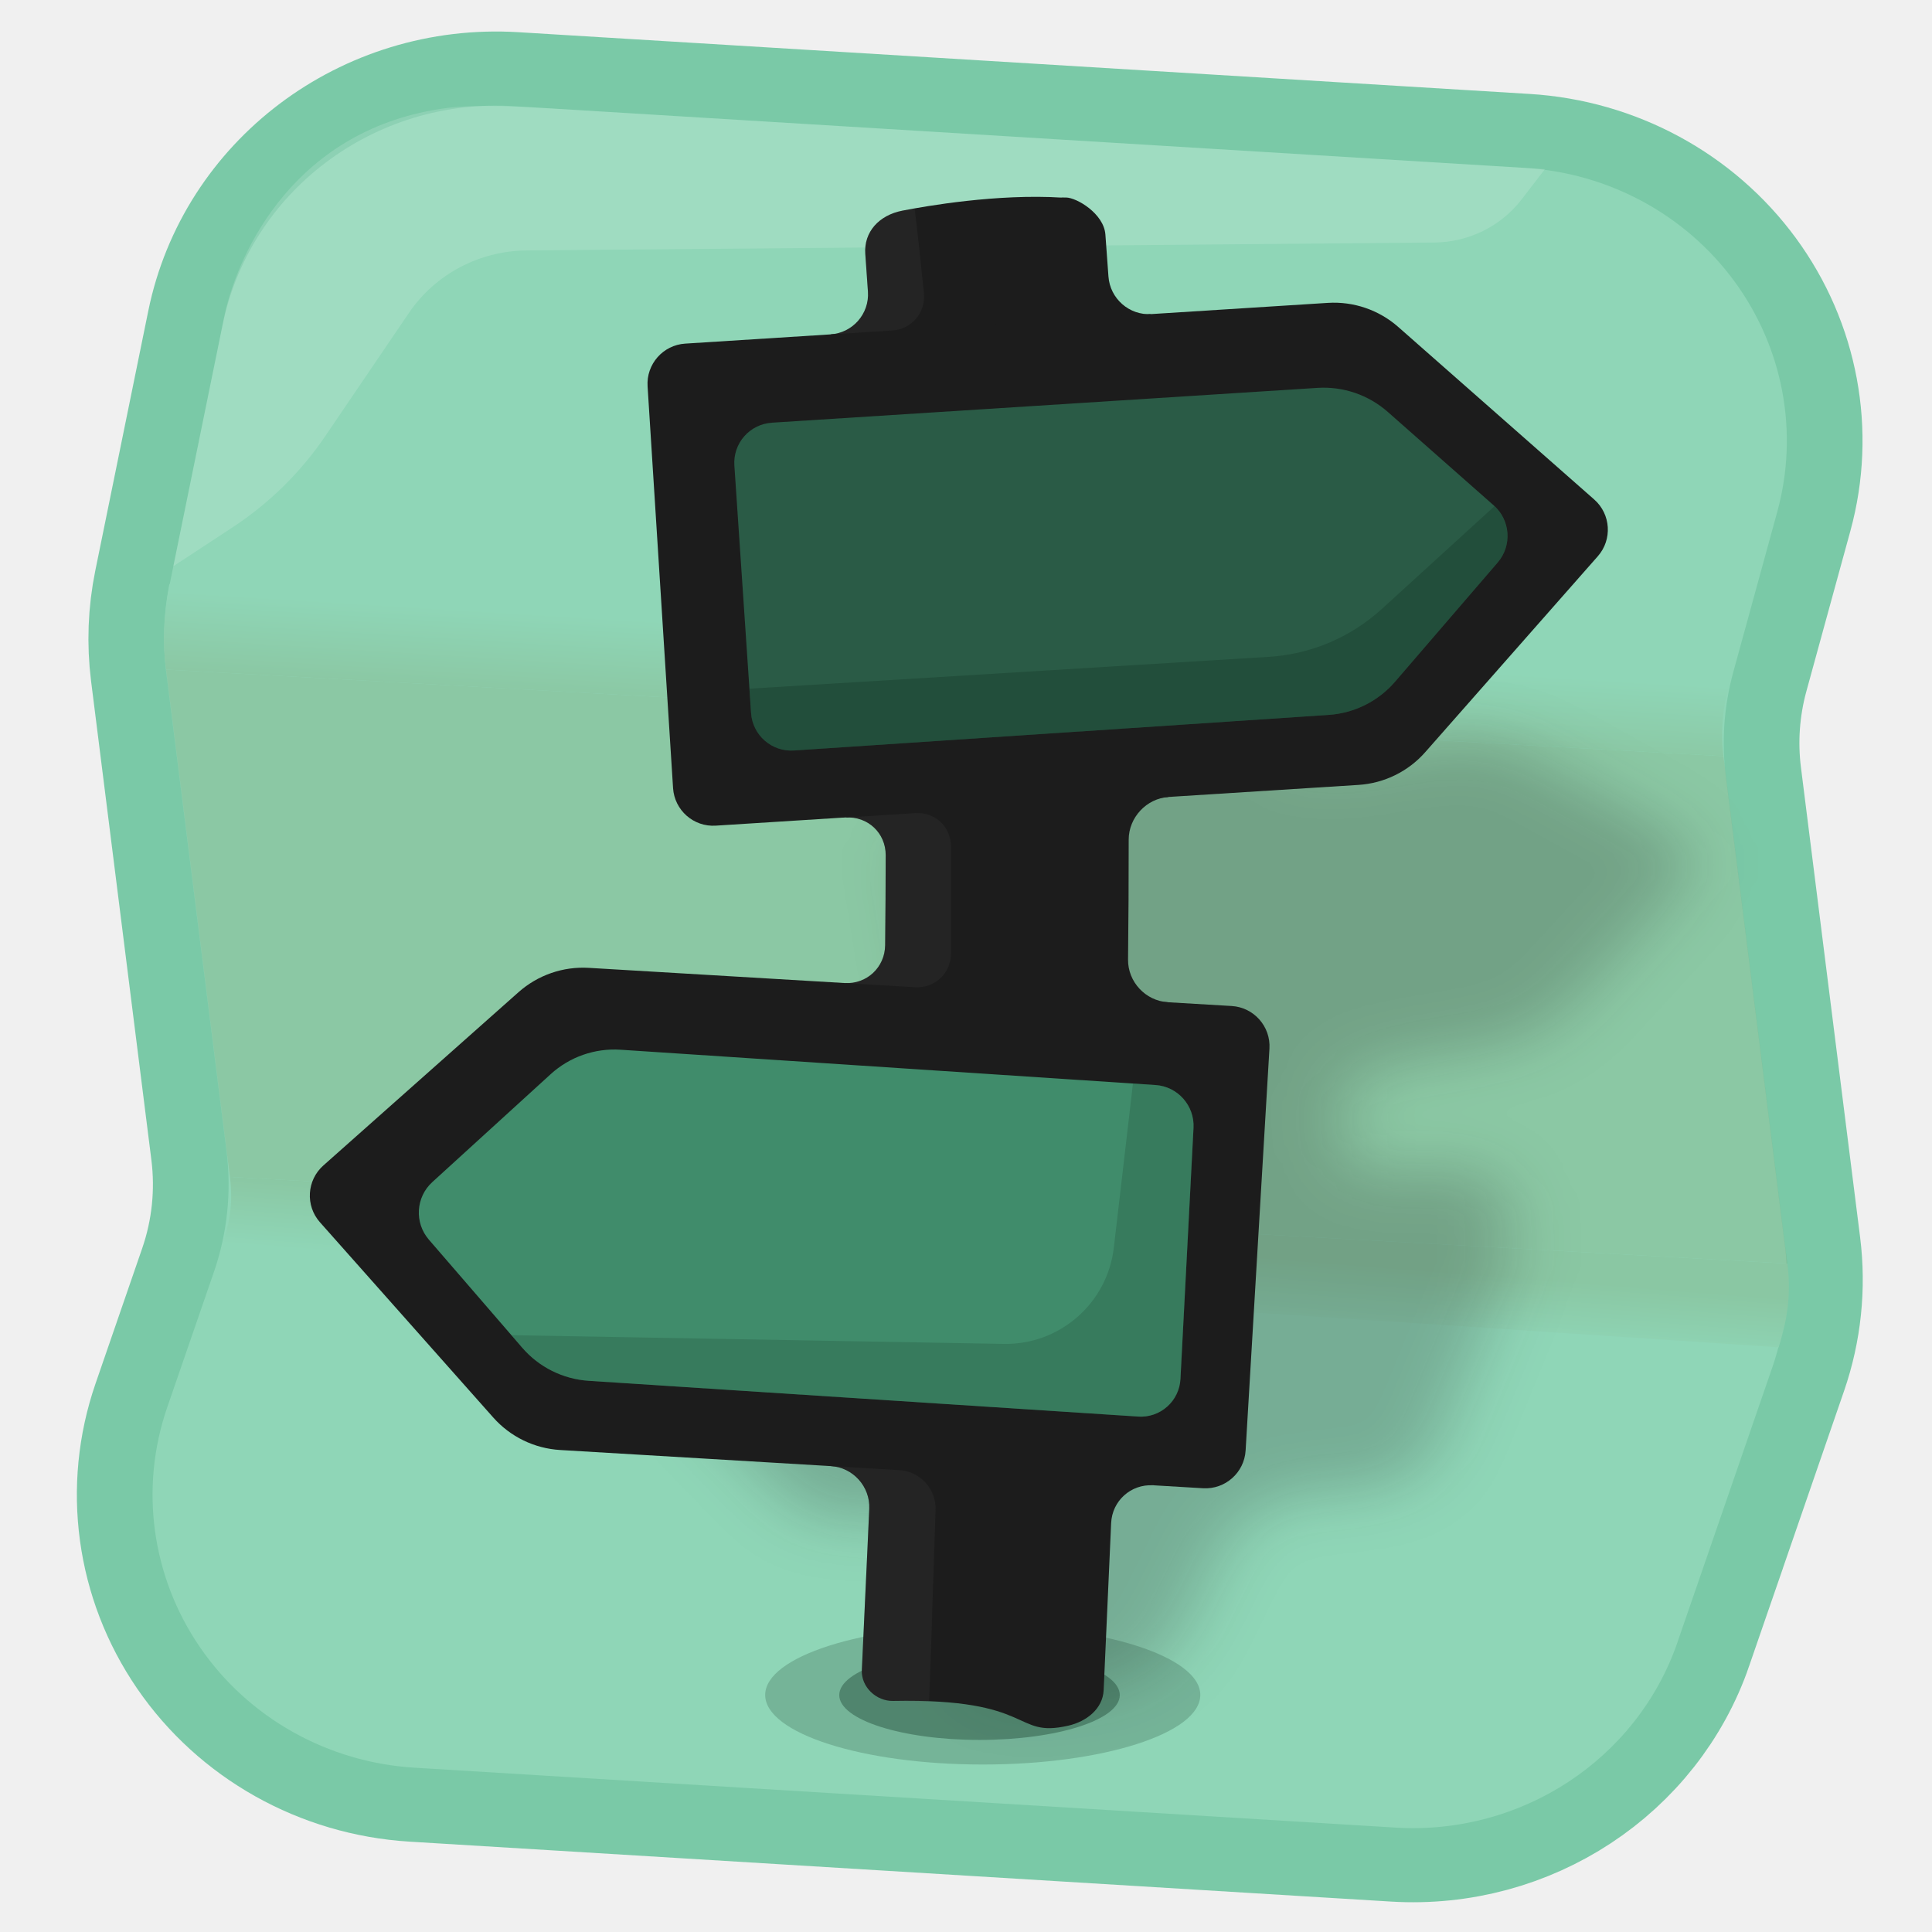
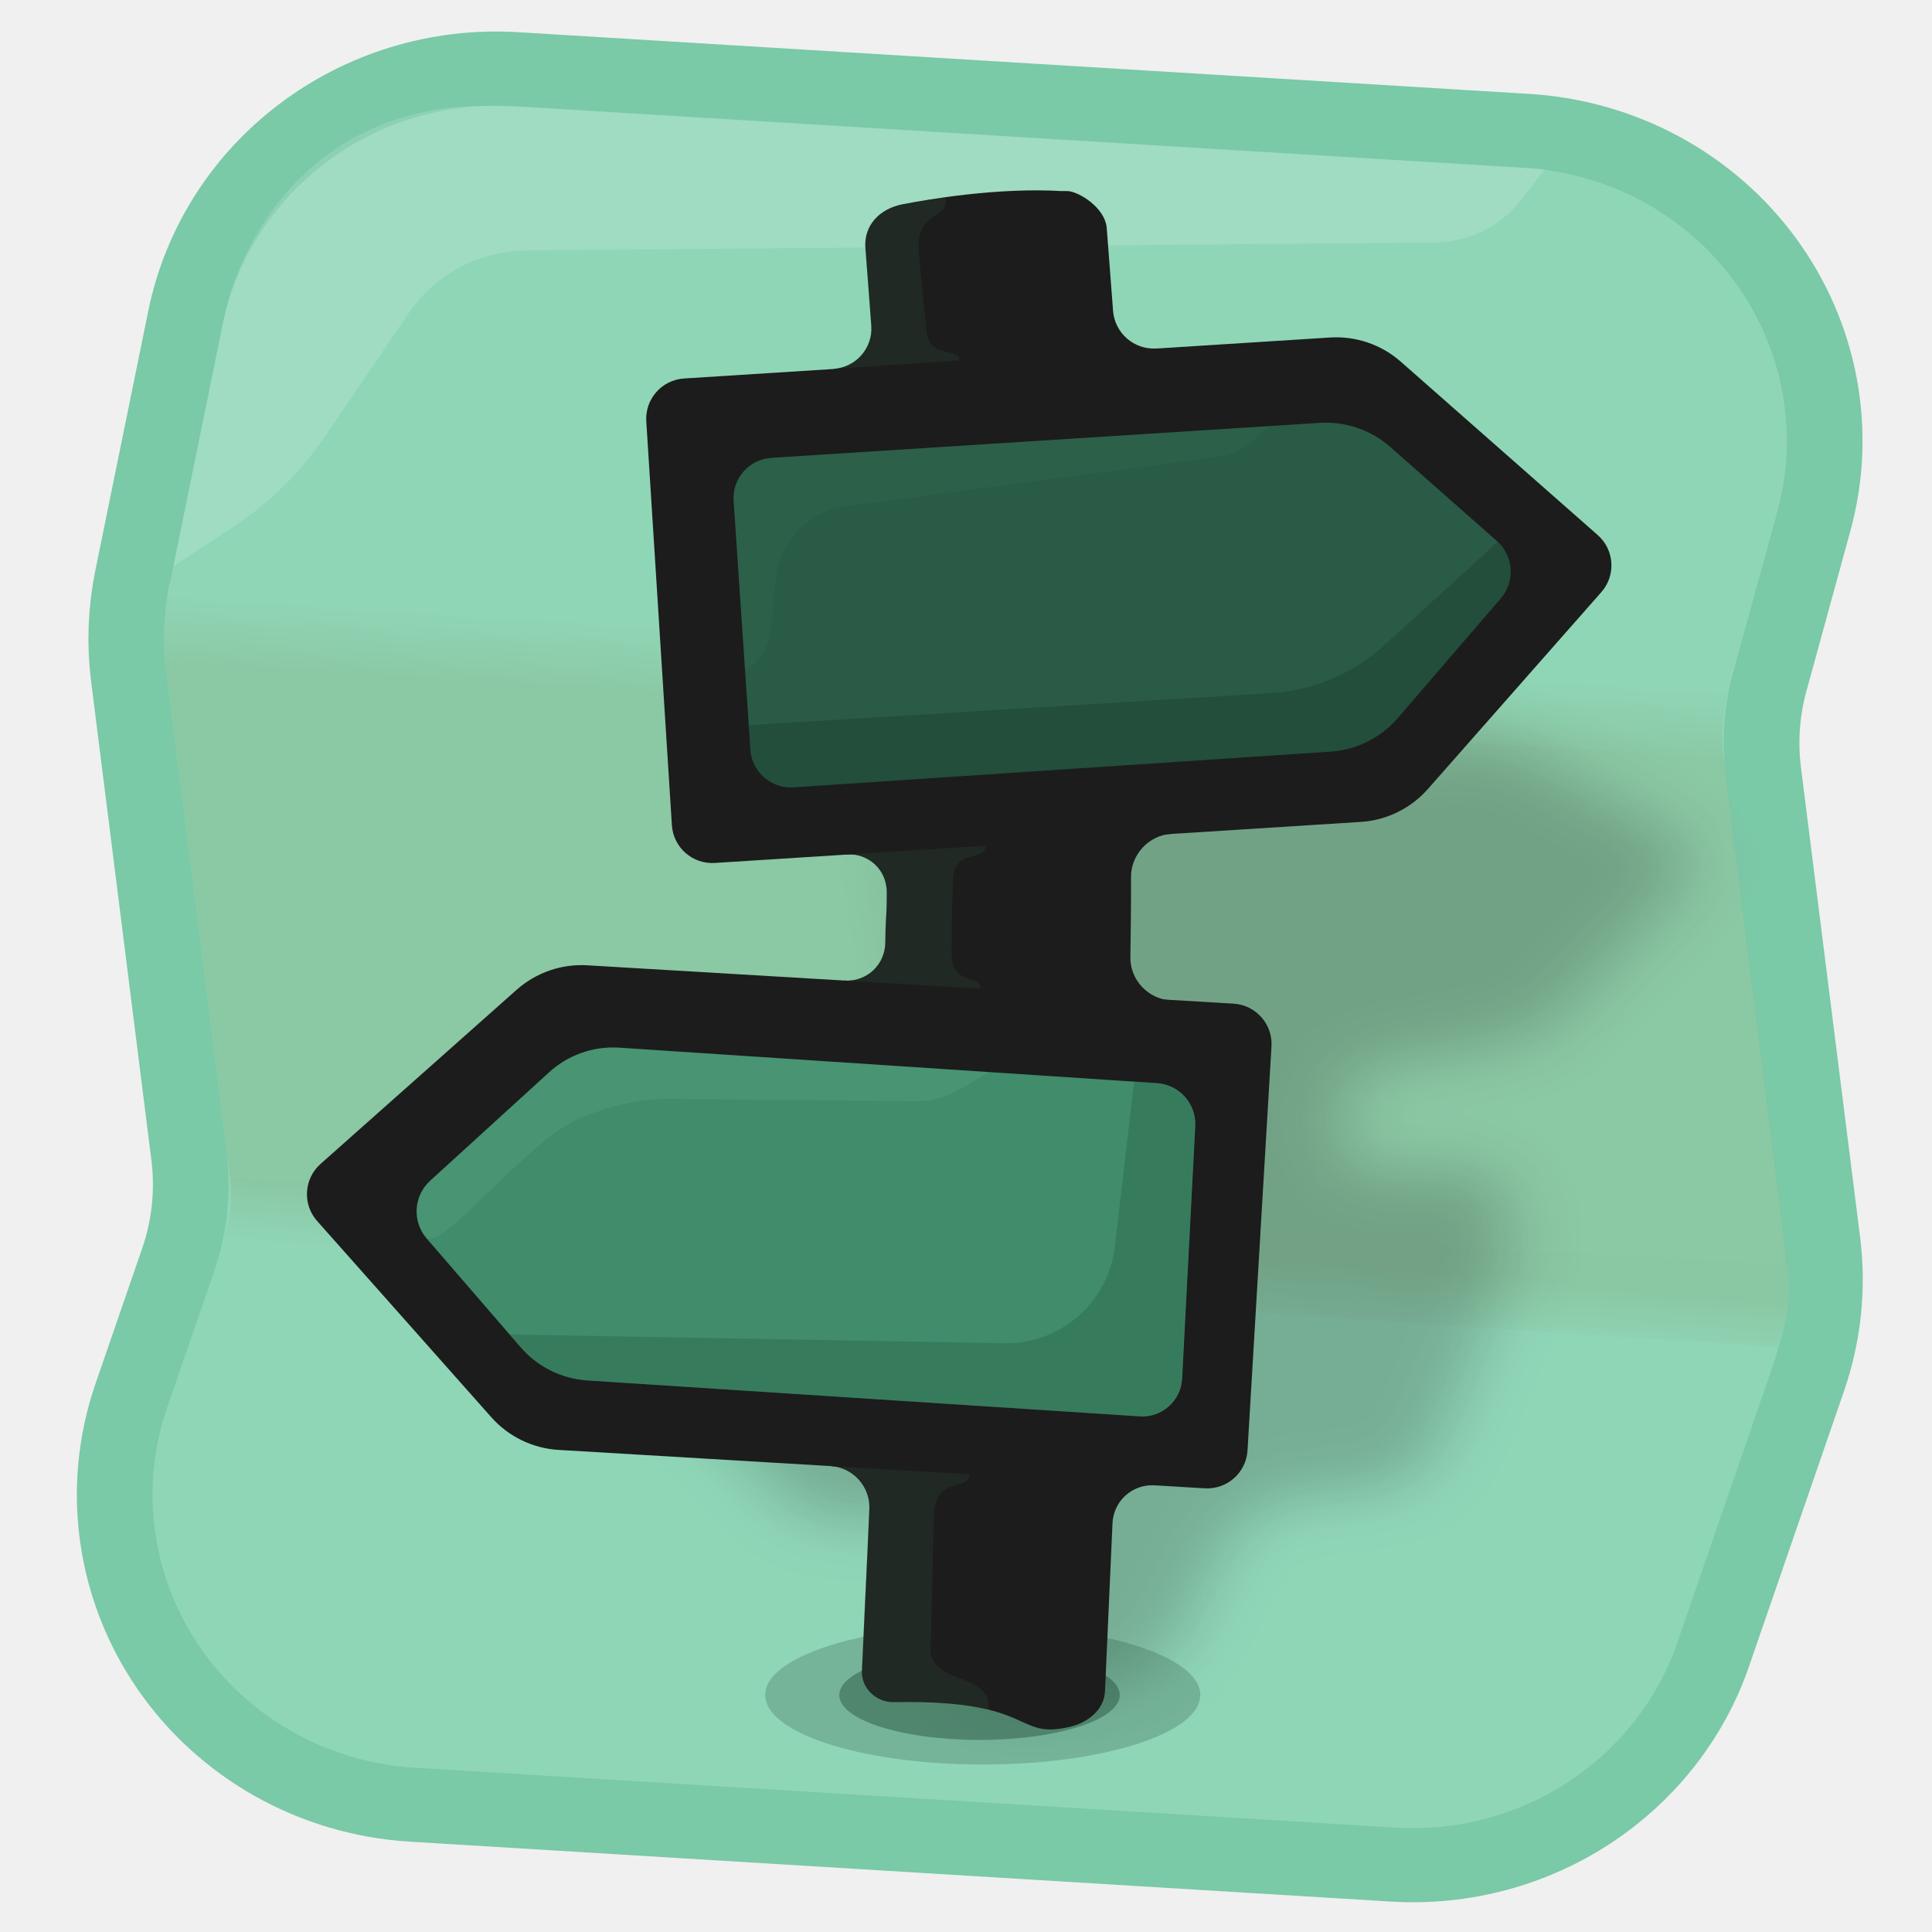
<svg xmlns="http://www.w3.org/2000/svg" width="48" height="48" shape-rendering="auto" version="1.1" viewBox="0 0 48 48">
  <defs>
    <filter id="c" x="-.129" y="-.08" width="1.258" height="1.16" color-interpolation-filters="sRGB">
      <feGaussianBlur stdDeviation="1.335" />
    </filter>
    <linearGradient id="a" x1="6.428" x2="6.285" y1="29.483" y2="31.251" gradientUnits="userSpaceOnUse">
      <stop stop-color="#8ac7a3" offset="0" />
      <stop stop-color="#8fd6b7" offset="1" />
    </linearGradient>
    <linearGradient id="b" x1="5.691" x2="5.818" y1="16.583" y2="14.567" gradientUnits="userSpaceOnUse">
      <stop stop-color="#8bc8a4" offset="0" />
      <stop stop-color="#8fd6b7" offset="1" />
    </linearGradient>
  </defs>
  <g display="none">
    <rect width="48" height="48" fill="#112119" stop-color="#000000" />
  </g>
-   <g display="none">
-     <g transform="matrix(.15483 0 0 .15483 -723.03 -212.2)" display="inline">
-       <g transform="matrix(1.1063 0 0 1.1063 5940 -1078)">
-         <path d="m-743.25 2243.4c-4.183 0.103-5.068 2.276-4.871 4.446l0.488 9.956c0.205 3.659-2.924 7.179-6.582 7.404l-13.956 0.823c-1.534 0.091-0.341-0.084-1.828 0.305-1.487 0.388-0.354-0.03-1.737 0.64-1.383 0.67-0.359 0.018-1.585 0.945-1.226 0.927-0.35 0.132-1.371 1.28-1.022 1.148-0.319 0.168-1.097 1.493-0.778 1.325-0.257 0.225-0.762 1.676s-0.214 0.276-0.427 1.798-0.18 0.325-0.091 1.859l3.078 52.532v0.03c0.081 1.425-0.078 0.333 0.305 1.798 0.389 1.489-0.032 0.383 0.64 1.767 0.672 1.384 0.046 0.328 0.975 1.554 0.929 1.227 0.099 0.349 1.249 1.371 1.151 1.022 0.165 0.319 1.493 1.097 1.328 0.778 0.222 0.258 1.676 0.762s0.304 0.216 1.828 0.427 0.292 0.182 1.828 0.092h0.03l14.047-0.823c3.659-0.204 7.179 2.924 7.404 6.582l0.222 1.717c0.014 0.142 0.025 0.284 0.03 0.426v0.274c-8e-3 0.112-0.018 0.224-0.03 0.335l-0.183 3.839c-0.165 3.605-3.522 6.761-7.13 6.704l-39.064-0.701c-1.537-0.028-0.346-0.15-1.859 0.122-1.513 0.272-0.337-0.043-1.767 0.518-1.431 0.561-0.352 0.024-1.645 0.853s-0.355 0.062-1.463 1.127l-26.723 25.809c-1.108 1.068-0.31 0.138-1.188 1.402s-0.299 0.204-0.914 1.615c-0.615 1.411-0.251 0.264-0.579 1.767-0.328 1.504-0.185 0.32-0.213 1.859-0.028 1.539-0.12 0.314 0.152 1.828 0.273 1.514-0.075 0.365 0.488 1.798 0.563 1.432 0.022 0.35 0.853 1.645 0.832 1.295 0.09 0.355 1.158 1.463l25.748 26.815c1.07 1.107 0.136 0.311 1.402 1.188 1.265 0.877 0.203 0.301 1.615 0.914 1.412 0.613 0.263 0.253 1.767 0.579 1.505 0.326 0.319 0.157 1.859 0.183l36.748 0.67c3.751 0.07 7.073 3.627 6.886 7.374l-1.188 25.687c0.91 4.039 5.86-1.739 12.223 0.407 3.706 1.25 14.162 5.014 18.848 5.116 1.325-0.055 2.789 0.07 2.918-1.55l1.737-29.557c0.21-3.574 3.551-6.672 7.13-6.612l6.781 0.14c1.535 0.026 0.317 0.151 1.828-0.122 1.511-0.273 0.369 0.044 1.798-0.518 1.429-0.562 0.353-0.024 1.645-0.853 1.292-0.83 0.357-0.061 1.463-1.127 1.106-1.065 0.311-0.172 1.188-1.432 0.877-1.26 0.299-0.208 0.914-1.615 0.615-1.407 0.219-0.237 0.548-1.737 0.324-1.476 0.188-0.404 0.213-1.828v-0.03l0.975-52.593c0.029-1.539 0.15-0.344-0.122-1.859s0.044-0.365-0.518-1.798c-0.562-1.433-0.022-0.35-0.853-1.645-0.831-1.296-0.059-0.354-1.127-1.463-1.068-1.108-0.168-0.31-1.432-1.188-1.264-0.879-0.204-0.299-1.615-0.914-1.411-0.615-0.263-0.221-1.767-0.548-1.504-0.328-0.289-0.185-1.828-0.213l-4.834-0.287c-1.903-0.033-3.778-0.878-5.062-2.282s-1.96-3.346-1.824-5.244l0.03-0.457c5e-3 -0.399 0.01-0.224 0-0.274-4e-3 -0.016 0.01 0.041 0-0.092l-0.893-7.202c-0.322-3.727 2.847-7.395 6.582-7.618l30.521-1.999h0.03c1.537-0.088 0.338 0.081 1.828-0.305 1.49-0.386 0.351 0.029 1.737-0.64 1.386-0.669 0.356-0.018 1.585-0.945 1.214-0.915 0.374-0.161 1.341-1.249l24.651-27.82h0.03c1.02-1.15 0.29-0.167 1.067-1.493 0.776-1.327 0.289-0.224 0.792-1.676s0.216-0.306 0.427-1.828c0.21-1.522 0.151-0.294 0.061-1.828-0.09-1.534 0.114-0.341-0.274-1.828-0.388-1.487 0.03-0.354-0.64-1.737-0.67-1.383-0.048-0.359-0.975-1.585-0.927-1.226-0.101-0.349-1.249-1.371l-27.759-24.743v0.03c-1.151-1.019-0.166-0.322-1.493-1.097-1.327-0.775-0.223-0.26-1.676-0.762-1.453-0.502-0.275-0.248-1.798-0.457-1.523-0.209-0.324-0.153-1.859-0.06-0.01 1e-4 -0.02 1e-4 -0.03 0l-34.174 1.913c-3.603 0.208-7.089-2.804-7.404-6.399l-0.563-6.626c-0.164-1.681-2.443-6.3-8.527-6.195-5.433-0.236-10.876-0.058-16.31 0.071z" fill="#2b2b2b" />
-         <path d="m-756.83 2271.8a12.355 10.58 0 0 0-11.606 11.18l2.315 33.724a12.355 10.58 0 0 0 13.056 9.939l68.916-3.469a12.355 10.58 0 0 0 8.512-3.528l18.484-17.85a12.355 10.58 0 0 0-1.026-14.942l-20.799-15.873a12.355 10.58 0 0 0-8.936-2.65z" fill="#2a5b46" />
-         <path d="m-708.74 2418.6a12.17 9.736 0 0 0 12.389-9.554l0.715-31.083a12.17 9.736 0 0 0-11.941-9.912l-67.991-1a12.17 9.736 0 0 0-8.672 2.72l-19.735 15.256a12.17 9.736 0 0 0-0.317 13.772l19.021 15.826a12.17 9.736 0 0 0 8.542 2.973z" fill="#408c6b" />
-       </g>
-     </g>
-   </g>
-   <g>
-     <rect x="-119.15" y="139.13" width="51.314" height="52.854" rx=".56" ry="1.416" fill="#fff" fill-opacity=".571" />
-     <path d="m-97.113 90.366 2.044-0.036c1.095-0.02 1.888 0.854 2.014 1.942 1.415 12.245 0.5 23.428-0.593 34.528-0.107 1.09-0.846 1.993-1.942 2.013l-2.044 0.036c-1.095 0.019-2.104-0.85-2.014-1.942 0.927-11.142 1.937-22.234 0.593-34.528-0.119-1.089 0.846-1.993 1.942-2.013z" fill="#1c1c1c" stroke-width="2.765" />
-     <g>
-       <path transform="matrix(.99933 -.083829 .049955 .99648 -117.12 87.726)" d="m13.5 20h15a3.621 3.621 157.5 0 0 2.561-1.061l3.879-3.879a1.5 1.5 90 0 0 0-2.121l-3.879-3.879a3.621 3.621 22.5 0 0-2.561-1.061h-15a1.5 1.5 135 0 0-1.5 1.5v9a1.5 1.5 45 0 0 1.5 1.5z" fill="#1c1c1c" style="-inkscape-stroke:none" />
-       <path transform="matrix(1 0 .077643 1 -116.92 85.708)" d="m13.414 11.489c0.003 1.982 0.006 3.965 0.009 5.947 8.16e-4 0.552 0.448 0.961 0.998 0.914 4.228-0.361 8.462-0.68 12.686-1.072 0.55-0.051 1.443-0.223 1.864-0.575 0.351-0.292 0.648-0.662 0.95-1.021 0.355-0.421 0.987-1.055 1.363-1.46l0.697-0.752c0.375-0.405 0.341-1.026-0.066-1.399-0.747-0.684-1.477-1.393-2.249-2.044-0.42-0.355-1.215-0.754-1.765-0.752-0.453 0.002-0.914 0.069-1.372 0.125-0.547 0.067-1.441 0.114-1.992 0.159l-10.127 0.846c-0.55 0.046-0.996 0.531-0.995 1.083z" fill="#2a5b46" style="-inkscape-stroke:none" />
-       <path transform="matrix(-.9994 -.042427 .035418 -.9991 -76.321 130.36)" d="m13.5 20h15a3.621 3.621 157.5 0 0 2.561-1.061l3.879-3.879a1.5 1.5 90 0 0 0-2.121l-3.879-3.879a3.621 3.621 22.5 0 0-2.561-1.061h-15a1.5 1.5 135 0 0-1.5 1.5v9a1.5 1.5 45 0 0 1.5 1.5z" fill="#1c1c1c" style="-inkscape-stroke:none" />
-       <path transform="matrix(1 0 -.042438 1 -116.74 86.983)" d="m26.413 24.514c-2.897-0.25-7.082-0.346-10.727-0.438-1.104-0.028-2.901 0.223-3.645 1.008-0.453 0.478-1.505 1.448-2.303 2.211-0.292 0.279 0.101 1.142 0.857 1.947 0.346 0.369 0.691 0.738 1.042 1.1 0.767 0.791 2.298 1.709 3.392 1.71 0.749 8.03e-4 2.251 0.087 3.354 0.133l8.015 0.34a1.918 1.918 136.22 0 0 1.999-1.915l0.001-3.864c4e-4 -1.105-0.885-2.137-1.985-2.232z" fill="#408c6b" style="-inkscape-stroke:none" />
-     </g>
-     <g transform="translate(-206.36 -38.194)">
-       <path d="m111.74 78.778-5.959 0.484c0.079 0.985 0.146 1.96 0.207 2.932l-5.604 0.355 0.76 11.977 5.219-0.332c4e-3 1.412-6e-3 2.824-0.025 4.236l-8.35-0.496-6.344 5.633 5.633 6.346 8.719 0.518c-0.081 2.086-0.167 4.19-0.256 6.348h6c0.093-2.017 0.183-4.008 0.268-5.99l3.238 0.193 0.711-11.98-3.584-0.213c0.023-1.653 0.034-3.311 0.023-4.977l6.711-0.426 5.609-6.367-6.369-5.607-6.379 0.404c-0.068-1.006-0.141-2.016-0.229-3.037z" fill="#1c1c1c" stroke-width="2.78" />
-     </g>
-     <g transform="translate(-223.41 41.733)" fill="#1c1c1c">
-       <path d="m124.42-47.009 5.959-0.484c1.134 13.306 0.593 25.204 0 38h-6c0.537-13.113 1.07-24.673 0.041-37.516z" stroke-width="2.78" />
-       <path d="m119.79-31.745 17.964-1.139 5.608-6.368-6.368-5.608-17.964 1.139z" style="-inkscape-stroke:none" />
-       <path d="m134.6-27.27-17.968-1.067-6.345 5.634 5.634 6.345 17.968 1.067z" style="-inkscape-stroke:none" />
-     </g>
-     <g stroke="#1c1c1c" stroke-linecap="round" stroke-linejoin="round" stroke-width="1.7">
-       <path d="m-97.428 147.19 5.959-0.484c1.134 13.306 0.593 25.204 0 38h-6c0.537-13.113 1.07-24.673 0.041-37.516z" fill="#8fd6b7" />
-       <path d="m-100.6 161.61 15.659-0.993 4.889-5.551-5.551-4.889-15.659 0.993z" fill="#2a5b46" />
-       <path d="m-88.508 167.49-16.112-0.957-5.69 5.052 5.052 5.69 16.112 0.957z" fill="#408c6b" />
-     </g>
-     <g fill="#1c1c1c">
-       <rect x="-97.622" y="-48.303" width="6" height="39" ry=".424" style="-inkscape-stroke:none" />
-       <path d="m-102.62-32.303h18l6-6-6-6h-18z" style="-inkscape-stroke:none" />
-       <path d="m-86.622-28.303h-18l-6 6 6 6h18z" style="-inkscape-stroke:none" />
-     </g>
-     <g fill-opacity=".571">
-       <path d="m-87.353 151.11 1.494-0.048 4.559 4.068-3.99 4.686-1.792 0.126 3.883-4.454z" fill="#112119" />
-       <path d="m-89.447 168.31-0.496 9.057-1.895-0.099 0.699-9.083z" fill="#112119" />
-       <path d="m-92.061 178.9-0.06 1.222-4.29-0.301 0.044-1.211z" fill="#4db286" />
-       <path d="m-96.001 163.37 0.021-1.212 4.324-0.259 0.029 1.195z" fill="#4db286" />
-     </g>
-   </g>
  <g transform="translate(.45956 -.31933)">
    <path transform="matrix(.99096 0 0 .97045 -.40411 .98984)" d="m42 41.353 2.38-7.042a7 7 95.821 0 0 0.316-3.098l-1.483-12.026a7 7 94.001 0 1 0.187-2.672l1.103-4.105a7 7 54.301 0 0-6.325-8.802l-25.356-1.581a7 7 142.43 0 0-7.3 5.615l-1.328 6.647a7 7 92.134 0 0-0.083 2.228l1.512 12.259a7 7 95.821 0 1-0.316 3.098l-1.17 3.463a7 7 56.12 0 0 6.196 9.227l24.601 1.534a7 7 146.12 0 0 7.067-4.745z" fill="#8fd6b7" stroke="#6dc59f" stroke-opacity=".896" stroke-width="3.795" style="paint-order:stroke fill markers" />
    <g transform="matrix(.99096 0 0 .97045 -.40411 .94875)">
      <path d="m4.107 16.493 1.602 12.99 39.046 2.218-1.602-12.99z" fill="#6f5610" fill-opacity=".113" />
      <path d="m5.71 29.483 39.046 2.218c0.111 0.902-0.04 1.537-0.218 2.143l-39.003-2.645c0.127-0.47 0.267-0.919 0.175-1.717z" fill="url(#a)" stroke-width="2.638" style="-inkscape-stroke:none" />
      <path d="m4.107 16.493 39.046 2.218c-0.069-0.579-0.033-1.157 0.121-1.733l-39.086-2.665c-0.15 0.806-0.17 1.528-0.081 2.18z" fill="url(#b)" stroke-width="2.638" style="-inkscape-stroke:none" />
    </g>
    <path transform="matrix(.99096 0 0 .97045 -.40411 .94875)" d="m4.29 13.847 1.479-0.991a8.417 8.417 134.9 0 0 2.325-2.332l2.104-3.164a3.58 3.58 151.56 0 1 2.949-1.597l22.759-0.203a2.767 2.767 153.26 0 0 2.184-1.1l0.587-0.778-24.803-1.547c-0.751-0.047-1.975-0.119-2.72-0.02-3.807 0.508-5.223 3.676-5.573 5.268z" fill="#fff" fill-opacity=".148" style="paint-order:stroke fill markers" />
  </g>
  <g>
    <path transform="matrix(.852 -.089823 -.21771 .63769 20.142 16.12)" d="m13.27 3.197c-0.069-0.016-0.139-0.025-0.206-0.026-1.476-0.017-2.34 0.314-3.198 0.772-0.4 0.213-0.515 0.853-0.319 1.416 0.04 0.116 0.08 0.229 0.117 0.341 0.278 0.844-0.095 1.581-0.841 1.643l-2.685 0.222c-0.768 0.063-1.129 0.816-0.808 1.684l3.494 9.429c0.321 0.868 1.202 1.517 1.969 1.454l2.804-0.23c0.611-0.05 1.285 0.473 1.499 1.167 0.094 0.303 0.186 0.607 0.278 0.909 0.207 0.68-0.141 1.199-0.769 1.163l-4.311-0.249c-0.891-0.052-1.37 0.978-1.827 1.596l-3.943 3.515c-0.616 0.55-0.665 1.499-0.112 2.119l3.662 4.106c0.642 0.719 1.543 1.155 2.502 1.213l3.388 0.205c1.068 0.065 1.848 0.979 1.742 2.043-0.12 1.197-0.241 2.392-0.362 3.588-0.111 1.09 0.882 1.978 1.977 1.978l2.045 1.25e-4c1.096 0 1.852-0.89 1.979-1.978 0.13-1.116 0.256-2.233 0.379-3.353 0.109-0.993 1.003-1.751 2-1.691l1.828 0.11c0.827 0.05 1.532-0.581 1.577-1.407l0.381-7.184-1.522-0.26c0.583 0.095 1.106 0.184 1.522 0.26l-0.64-2.2c-0.254-0.869-1.227-1.77-2.03-1.817l-2.122-0.121c-0.596-0.035-1.233-0.585-1.429-1.23-0.159-0.525-0.321-1.051-0.486-1.578-0.252-0.805 0.11-1.505 0.818-1.563l3.069-0.254c0.89-0.073 1.595-0.544 1.961-1.307l2.089-4.358c0.316-0.659-0.054-1.655-0.825-2.223l-5.098-3.765c-0.893-0.659-1.896-0.99-2.785-0.916l-3.313 0.274c-0.559 0.046-1.258-0.424-1.572-1.048-0.197-0.39-0.425-0.854-0.656-1.367-0.228-0.507-0.738-0.967-1.22-1.078z" fill="#1c1c1c" fill-opacity=".219" filter="url(#c)" stroke-width="2.765" style="mix-blend-mode:normal" />
  </g>
-   <g>
-     <ellipse cx="24.416" cy="42.111" rx="5.405" ry="1.728" fill="#133426" fill-opacity=".212" style="paint-order:stroke fill markers" />
-     <ellipse cx="24.336" cy="42.114" rx="3.485" ry="1.114" fill="#133426" fill-opacity=".365" style="paint-order:stroke fill markers" />
-     <path d="m26.487 4.908c-0.27-0.005-0.067-8.403e-4 -0.102 0.002-1.609-0.101-3.389 0.211-3.967 0.324s-0.96 0.527-0.92 1.078c0.023 0.313 0.045 0.624 0.066 0.936 0.037 0.551-0.382 1.026-0.934 1.06 2.866 0.57 5.476 0.229 7.977-0.504-0.551 0.035-1.029-0.385-1.068-0.936-0.025-0.347-0.049-0.694-0.076-1.043-0.04-0.516-0.706-0.913-0.977-0.918zm-1.168 14.227c-1.203-0.008-2.577 0.275-4.312 1.176 0.551-0.035 0.999 0.383 0.998 0.936-0.001 0.745-6e-3 1.491-0.014 2.236-0.006 0.552-0.458 0.974-1.01 0.941 2.278 0.966 4.871 1.293 8.031 0.475-0.551-0.033-0.992-0.506-0.986-1.059 0.011-0.99 0.017-1.982 0.016-2.977-7e-4 -0.552 0.443-1.028 0.994-1.062-1.207-0.276-2.353-0.657-3.717-0.666zm-1.699 16.916c-0.999-0.011-1.993 0.098-2.981 0.373 0.551 0.033 0.981 0.507 0.957 1.059-0.059 1.377-0.121 2.57-0.184 4.01-0.018 0.42 0.358 0.774 0.779 0.766 3.546-0.069 2.965 0.931 4.35 0.615 0.452-0.103 0.858-0.419 0.879-0.883 0.064-1.393 0.126-2.774 0.186-4.15 0.024-0.552 0.49-0.972 1.041-0.939-1.684-0.48-3.362-0.832-5.027-0.85z" fill="#1c1c1c" stroke-width="2.78" />
-     <path d="m14.628 24.046c-0.639-0.038-1.267 0.18-1.746 0.605l-4.848 4.305c-0.413 0.367-0.451 0.999-0.084 1.412l4.305 4.85c0.425 0.479 1.023 0.769 1.662 0.807l15.972 0.95c0.551 0.033 1.025-0.387 1.058-0.939l0.592-9.984c0.033-0.551-0.388-1.025-0.939-1.058l-1.587-0.094z" fill="#1c1c1c" />
-     <path transform="rotate(187.18 22.649 21.873)" d="m15.399 9.36 13.656-0.825a2.388 2.388 19.27 0 1 1.741 0.609l2.637 2.374a1.027 1.027 86.232 0 1 0.094 1.43l-2.582 3.027a2.349 2.349 153.53 0 1-1.647 0.82l-13.295 0.791a1.014 1.014 41.197 0 1-1.071-0.938l-0.458-6.231a0.987 0.987 131.17 0 1 0.925-1.058z" fill="#408c6b" style="paint-order:stroke fill markers" />
-     <path d="m33.751 19.501c0.639-0.041 1.236-0.333 1.659-0.814l4.287-4.867c0.365-0.414 0.325-1.046-0.09-1.411l-4.868-4.286c-0.481-0.423-1.109-0.638-1.749-0.598l-4.383 0.278-7.976 0.505-3.607 0.229c-0.551 0.035-0.97 0.51-0.935 1.061l0.633 9.981c0.035 0.551 0.51 0.97 1.061 0.934" fill="#1c1c1c" />
-     <path transform="translate(3.4231 .80675)" d="m15.752 9.695 13.557-0.865a2.41 2.41 18.886 0 1 1.748 0.598l2.632 2.322a1.012 1.012 86.074 0 1 0.097 1.419l-2.55 2.962a2.387 2.387 153.46 0 1-1.65 0.824l-13.284 0.884a1.001 1.001 41.167 0 1-1.065-0.931l-0.415-6.151a0.996 0.996 131.25 0 1 0.931-1.061z" fill="#2a5b46" style="paint-order:stroke fill markers" />
+   <g fill="#133426">
+     <ellipse cx="24.416" cy="42.111" rx="5.405" ry="1.728" fill-opacity=".212" style="paint-order:stroke fill markers" />
+     <ellipse cx="24.336" cy="42.114" rx="3.485" ry="1.114" fill-opacity=".365" style="paint-order:stroke fill markers" />
  </g>
-   <g>
-     <path transform="translate(-17.368 .89062)" d="m40.096 4.289c-0.103 0.018-0.239 0.041-0.309 0.055-0.578 0.113-0.96 0.527-0.92 1.078 0.023 0.313 0.045 0.624 0.066 0.936 0.037 0.551-0.382 1.026-0.934 1.06l1.534-0.097c0.483-0.031 0.838-0.446 0.79-0.927-0.07-0.701-0.146-1.402-0.229-2.105zm-1.721 15.131c0.551-0.035 0.999 0.383 0.998 0.936-0.001 0.745-6e-3 1.491-0.014 2.236-0.006 0.552-0.458 0.974-1.01 0.941l1.754 0.104c0.489 0.029 0.889-0.344 0.891-0.834 0.004-0.913 0.003-1.923-6.29e-4 -2.672-0.002-0.483-0.397-0.85-0.879-0.82zm-0.367 16.113c0.578 0.034 0.981 0.507 0.957 1.059-0.059 1.377-0.121 2.57-0.184 4.01-0.018 0.42 0.358 0.769 0.779 0.766 0.337-0.003 0.626 0.069 0.892 0.007 0.059-1.506 0.105-3.189 0.16-4.754 0.018-0.514-0.382-0.956-0.895-0.986z" fill="#575757" fill-opacity=".147" stroke-width="2.78" />
-     <path d="m28.148 26.92-0.475 4.078a2.705 2.705 0 0 1-2.734 2.391l-12.232-0.217 0.27 0.312a2.388 2.388 0 0 0 1.65 0.822l13.652 0.889a0.987 0.987 0 0 0 1.051-0.934l0.324-6.24a1.014 1.014 0 0 0-0.945-1.065z" fill="#1a4231" fill-opacity=".231" style="paint-order:stroke fill markers" />
-     <path d="m37.13 12.576-2.799 2.553a4.587 4.587 0 0 1-2.809 1.19l-12.904 0.791 0.041 0.605a1.001 1.001 0 0 0 1.065 0.932l13.285-0.885a2.387 2.387 0 0 0 1.65-0.824l2.549-2.961a1.012 1.012 0 0 0-0.078-1.4z" fill="#133426" fill-opacity=".326" style="paint-order:stroke fill markers" />
+   <g transform="matrix(.81033 0 0 .81033 -61.252 -14.718)">
+     <path d="m108.31 24.022c-0.335-0.007-0.083-1e-3 -0.126 0.002-1.996-0.126-4.203 0.262-4.92 0.402s-1.191 0.654-1.141 1.337c0.028 0.388 0.155 2.008 0.181 2.394 0.046 0.683-0.474 1.272-1.158 1.315 3.554 0.708 6.792 0.284 9.894-0.625-0.684 0.043-1.276-0.477-1.325-1.16-0.031-0.43-0.16-2.095-0.193-2.528-0.05-0.64-0.876-1.132-1.211-1.139zm-1.421 18.88c-1.493-0.009-3.196 0.341-5.349 1.458 0.684-0.043 1.239 0.475 1.238 1.16-2e-3 0.925-0.035 0.615-0.045 1.54-7e-3 0.685-0.569 1.208-1.252 1.168 2.825 1.198 6.07 1.618 9.989 0.603-0.684-0.041-1.231-0.628-1.223-1.313 0.013-1.228 0.021-1.239 0.019-2.472-8.6e-4 -0.685 0.549-1.274 1.233-1.318-1.497-0.342-2.918-0.826-4.61-0.826zm-2.135 19.748c-1.239-0.013-2.472 0.122-3.697 0.463 0.684 0.041 1.216 0.629 1.187 1.313-0.073 1.708-0.15 3.187-0.228 4.973-0.023 0.521 0.444 0.961 0.966 0.95 4.399-0.085 3.678 1.154 5.396 0.762 0.561-0.128 1.064-0.52 1.09-1.095 0.079-1.728 0.156-3.441 0.23-5.148 0.03-0.684 0.607-1.206 1.291-1.165-2.088-0.595-4.17-1.032-6.236-1.054z" fill="#1c1c1c" stroke-width="3.449" />
+     <path d="m93.596 47.759c-0.793-0.047-1.572 0.223-2.166 0.75l-6.013 5.34c-0.512 0.455-0.559 1.239-0.104 1.751l5.34 6.016c0.527 0.594 1.269 0.954 2.062 1.001l19.811 1.178c0.684 0.041 1.271-0.48 1.312-1.164l0.735-12.384c0.041-0.684-0.481-1.271-1.165-1.312l-1.969-0.117z" fill="#1c1c1c" />
+     <path transform="matrix(-1.2306 -.155 .155 -1.2306 128.03 75.494)" d="m15.399 9.36 13.656-0.825a2.388 2.388 19.27 0 1 1.741 0.609l2.637 2.374a1.027 1.027 86.232 0 1 0.094 1.43l-2.582 3.027a2.349 2.349 153.53 0 1-1.647 0.82l-13.295 0.791a1.014 1.014 41.197 0 1-1.071-0.938l-0.458-6.231a0.987 0.987 131.17 0 1 0.925-1.058z" fill="#408c6b" style="paint-order:stroke fill markers" />
+     <path transform="matrix(-1.2306 -.155 .155 -1.2306 128.03 75.494)" d="m29.299 16.795c0.637-0.038 1.231-0.334 1.646-0.82l2.583-3.027c0.362-0.424 0.32-1.058-0.095-1.431-0.505-0.012-1.343 1.481-2.763 2.941-0.603 0.62-1.859 1.133-2.72 1.232l-6.072 0.705a2.12 2.12 158.06 0 0-1.039 0.419l-0.691 0.525z" fill="#8fd6b7" opacity=".107" style="paint-order:stroke fill markers" />
+     <path d="m117.31 43.363c0.793-0.05 1.533-0.413 2.058-1.009l5.318-6.036c0.453-0.514 0.403-1.298-0.111-1.75l-6.038-5.316c-0.596-0.525-1.376-0.791-2.169-0.741l-5.436 0.345-9.894 0.627-4.475 0.284c-0.684 0.043-1.203 0.633-1.159 1.316l0.785 12.379c0.043 0.684 0.633 1.203 1.316 1.159" fill="#1c1c1c" />
+     <path transform="matrix(1.2403 0 0 1.2403 79.698 20.176)" d="m15.752 9.695 13.557-0.865a2.41 2.41 18.886 0 1 1.748 0.598l2.632 2.322a1.012 1.012 86.074 0 1 0.097 1.419l-2.55 2.962a2.387 2.387 153.46 0 1-1.65 0.824l-13.284 0.884a1.001 1.001 41.167 0 1-1.065-0.931l-0.415-6.151a0.996 0.996 131.25 0 1 0.931-1.061z" fill="#2a5b46" style="paint-order:stroke fill markers" />
+     <path transform="translate(84 23.594)" d="m30.497 7.634-15.262 0.973c-0.683 0.044-1.2 0.634-1.154 1.316l0.352 5.203a1.712 1.712 120.88 0 0 0.796-1.331l0.142-1.463a2.508 2.508 134 0 1 2.166-2.243l11.387-1.51a2.05 2.05 154.82 0 0 1.124-0.528z" fill="#408c6b" opacity=".099" style="paint-order:stroke fill markers" />
+     <path d="m110.36 51.324-0.589 5.058a3.355 3.355 0 0 1-3.392 2.965l-15.172-0.269 0.334 0.388a2.961 2.961 0 0 0 2.047 1.02l16.934 1.102a1.224 1.224 0 0 0 1.303-1.158l0.402-7.74a1.258 1.258 0 0 0-1.173-1.32z" fill="#1a4231" fill-opacity=".231" style="paint-order:stroke fill markers" />
+     <path d="m121.51 34.774-3.471 3.166a5.69 5.69 0 0 1-3.484 1.475l-16.006 0.981 0.051 0.751a1.242 1.242 0 0 0 1.32 1.156l16.478-1.097a2.96 2.96 0 0 0 2.047-1.022l3.161-3.673a1.255 1.255 0 0 0-0.097-1.737z" fill="#133426" fill-opacity=".326" style="paint-order:stroke fill markers" />
+     <path d="m104.57 24.21c-0.128 0.023-1.226 0.2-1.313 0.217-0.717 0.14-1.191 0.654-1.141 1.337 0.028 0.388 0.155 2.008 0.181 2.394 0.046 0.683-0.474 1.272-1.158 1.315l3.858-0.259c0-0.439-0.911 0.003-1-0.92-0.045-0.462-0.185-1.649-0.239-2.441-0.086-1.259 0.952-0.929 0.811-1.644zm-3.036 20.151c0.684-0.043 1.239 0.475 1.238 1.16-2e-3 0.925-0.035 0.615-0.045 1.54-7e-3 0.685-0.569 1.208-1.252 1.168 1.691 0.1 2.487 0.147 4.177 0.246 3e-3 -0.474-0.885-0.053-0.886-1.086-2e-3 -1.034 0.04-2.244 0.04-2.244 0.024-0.989 0.985-0.537 1.002-1.051-1.815 0.115-2.379 0.149-4.273 0.267zm-0.483 18.752c0.732 0.043 1.216 0.629 1.187 1.313-0.073 1.708-0.15 3.187-0.228 4.973-0.023 0.521 0.445 0.954 0.967 0.95 0.416-0.004 1.349-0.09 2.922 0.235 0.1-1.183-1.81-0.745-1.776-1.895 0.035-1.15 0.078-3.494 0.103-4.094 0.049-1.201 1.078-0.7 1.081-1.229z" fill="#315e47" fill-opacity=".206" stroke-width="3.449" />
  </g>
  <g display="none" fill="none" stroke-linecap="round" stroke-linejoin="round">
    <circle cx="24" cy="24" r="24" image-rendering="auto" opacity=".594" stop-color="#000000" stroke="#cec3ff" stroke-width=".1" />
    <ellipse cx="24" cy="24" rx="16.501" ry="16.5" display="inline" opacity=".25" stop-color="#000000" stroke="#cec3ff" stroke-width=".1" />
    <g stroke="#b3a3ff">
      <ellipse cx="24" cy="24" rx="19.5" ry="19.495" display="inline" opacity=".594" stop-color="#000000" stroke-width=".19" />
      <path d="m0 0 48 48" opacity=".594" stop-color="#000000" stroke-width=".1" />
      <path d="m48 0-48 48" opacity=".594" stop-color="#000000" stroke-width=".1" />
    </g>
  </g>
  <g display="none">
    <path d="m0 0v48h48v-48zm24 4.505c11.017 4.318e-4 19.5 8.478 19.5 19.495-4.32e-4 11.017-8.482 19.495-19.5 19.495-11.017-4.32e-4 -19.5-8.478-19.5-19.495 4.32e-4 -11.017 8.482-19.495 19.5-19.495z" fill="#ecf8e3" stop-color="#000000" />
  </g>
</svg>
